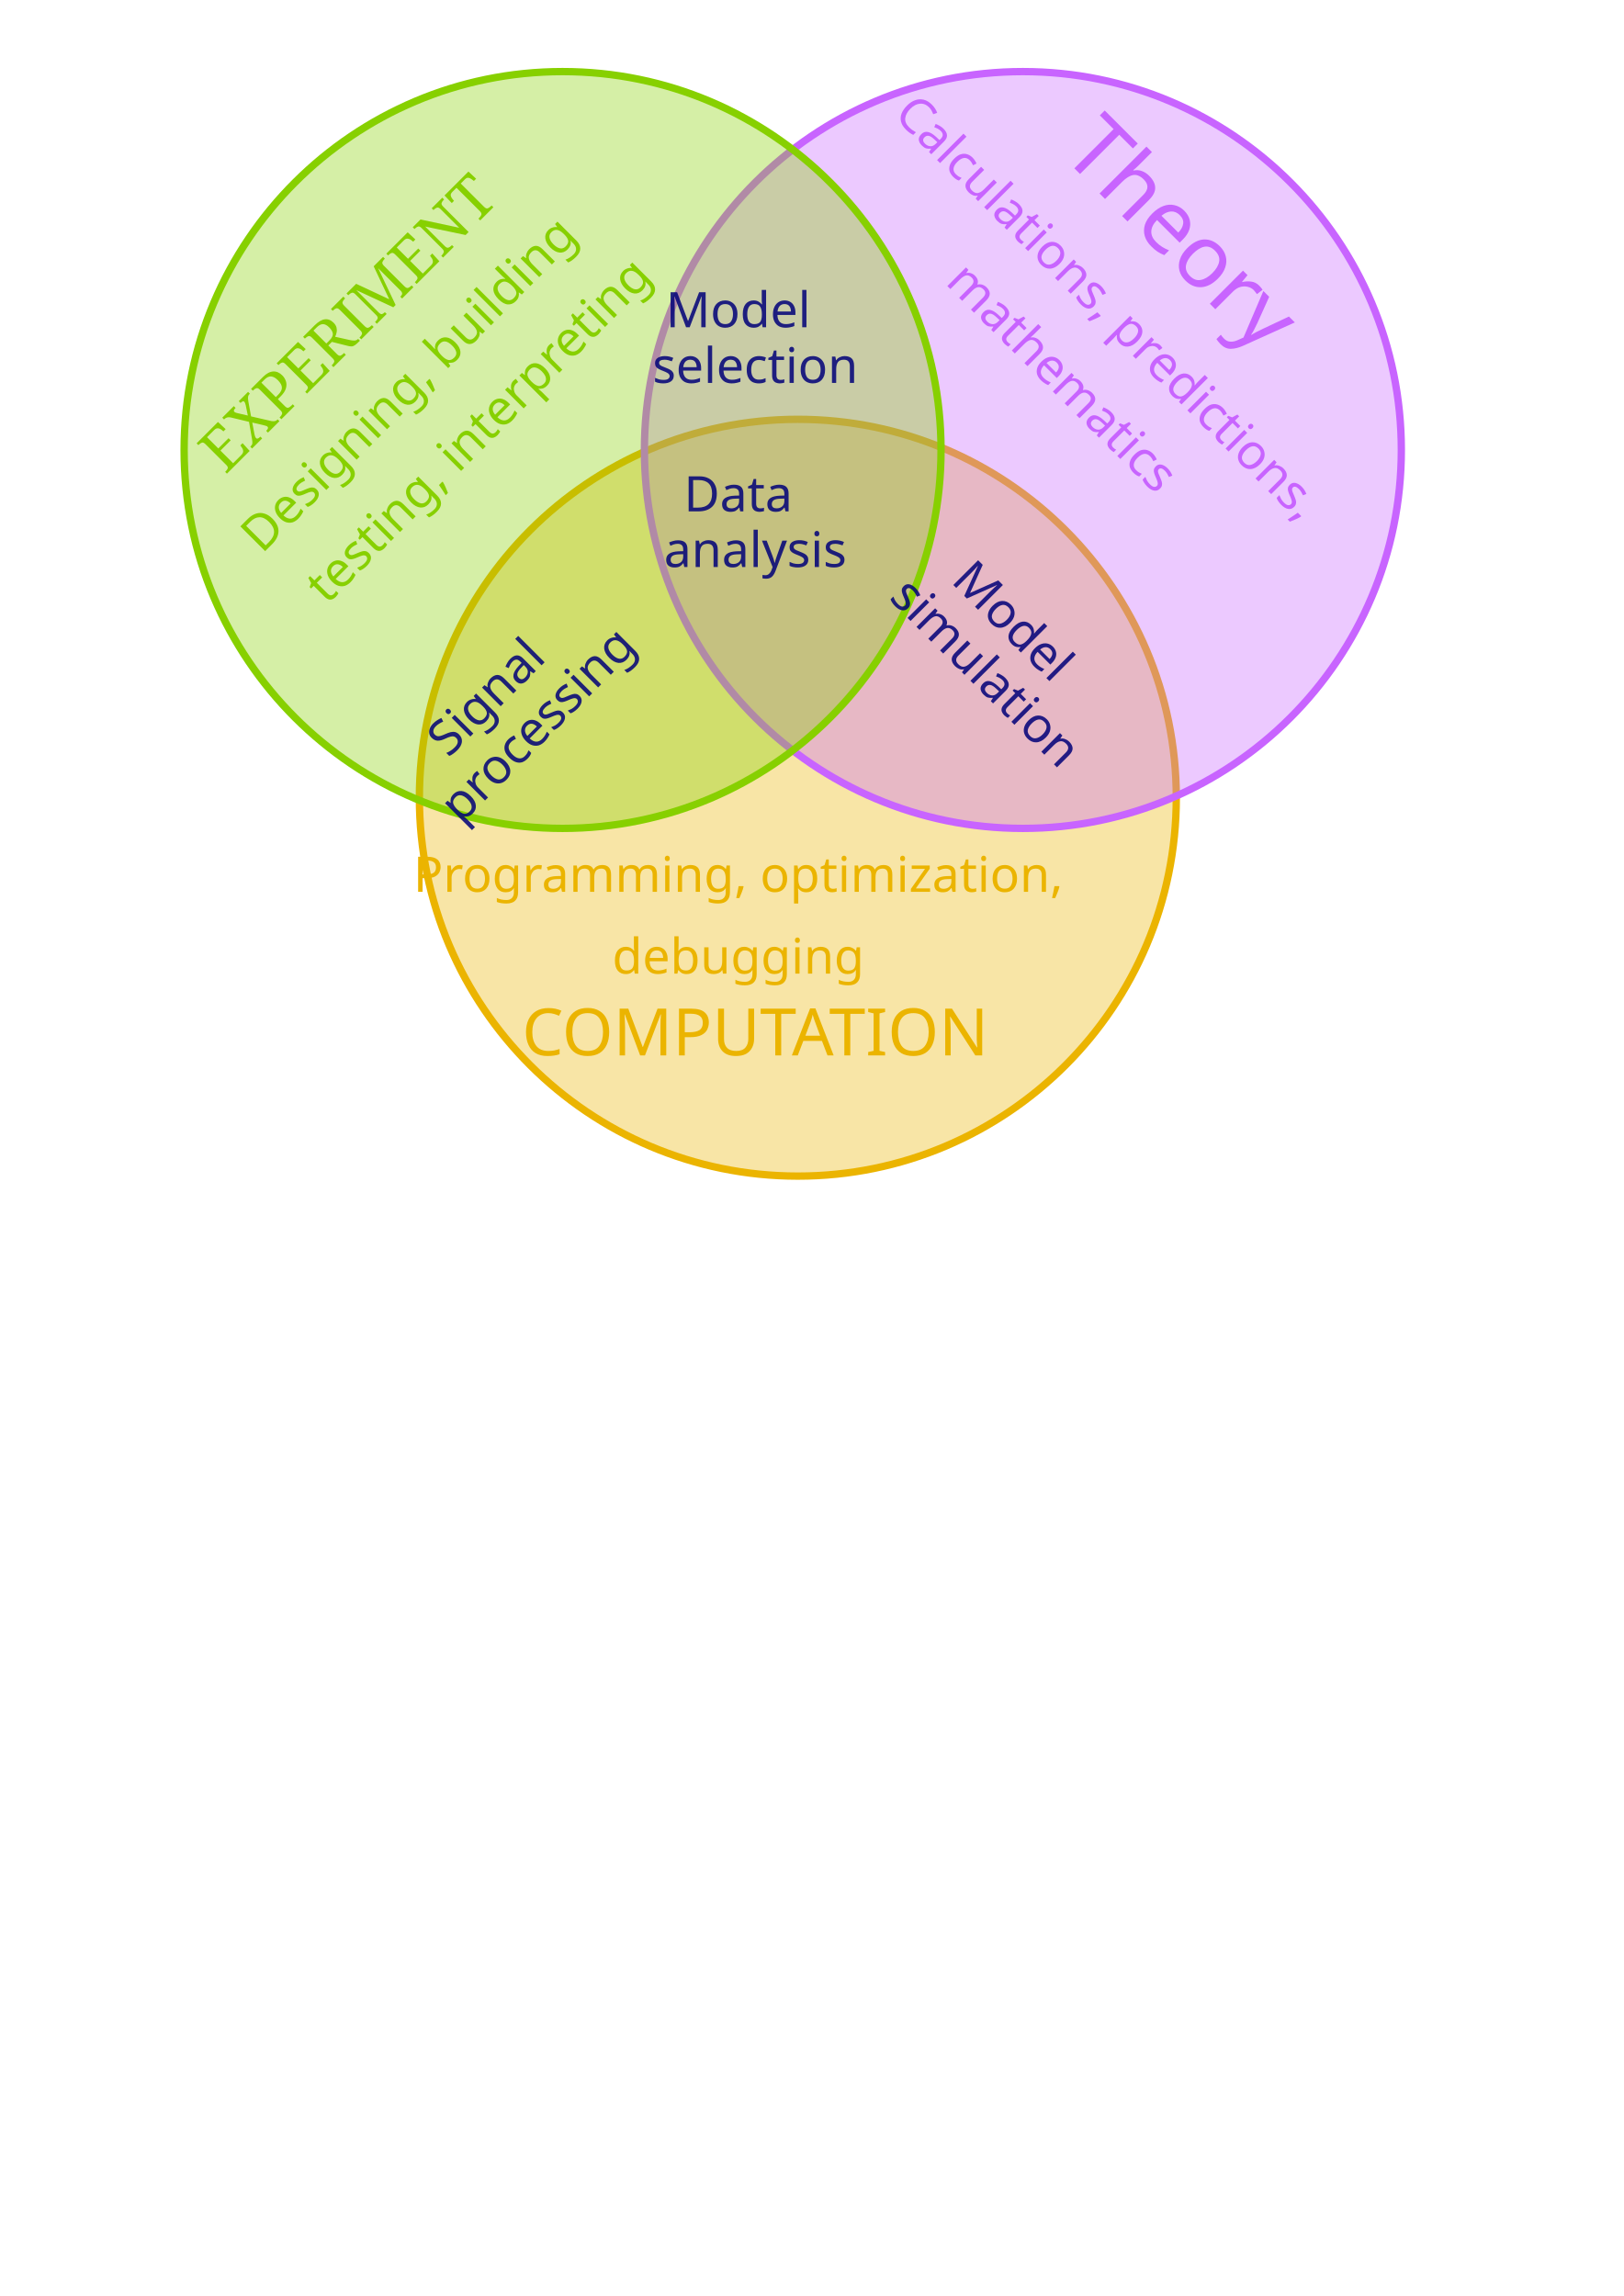
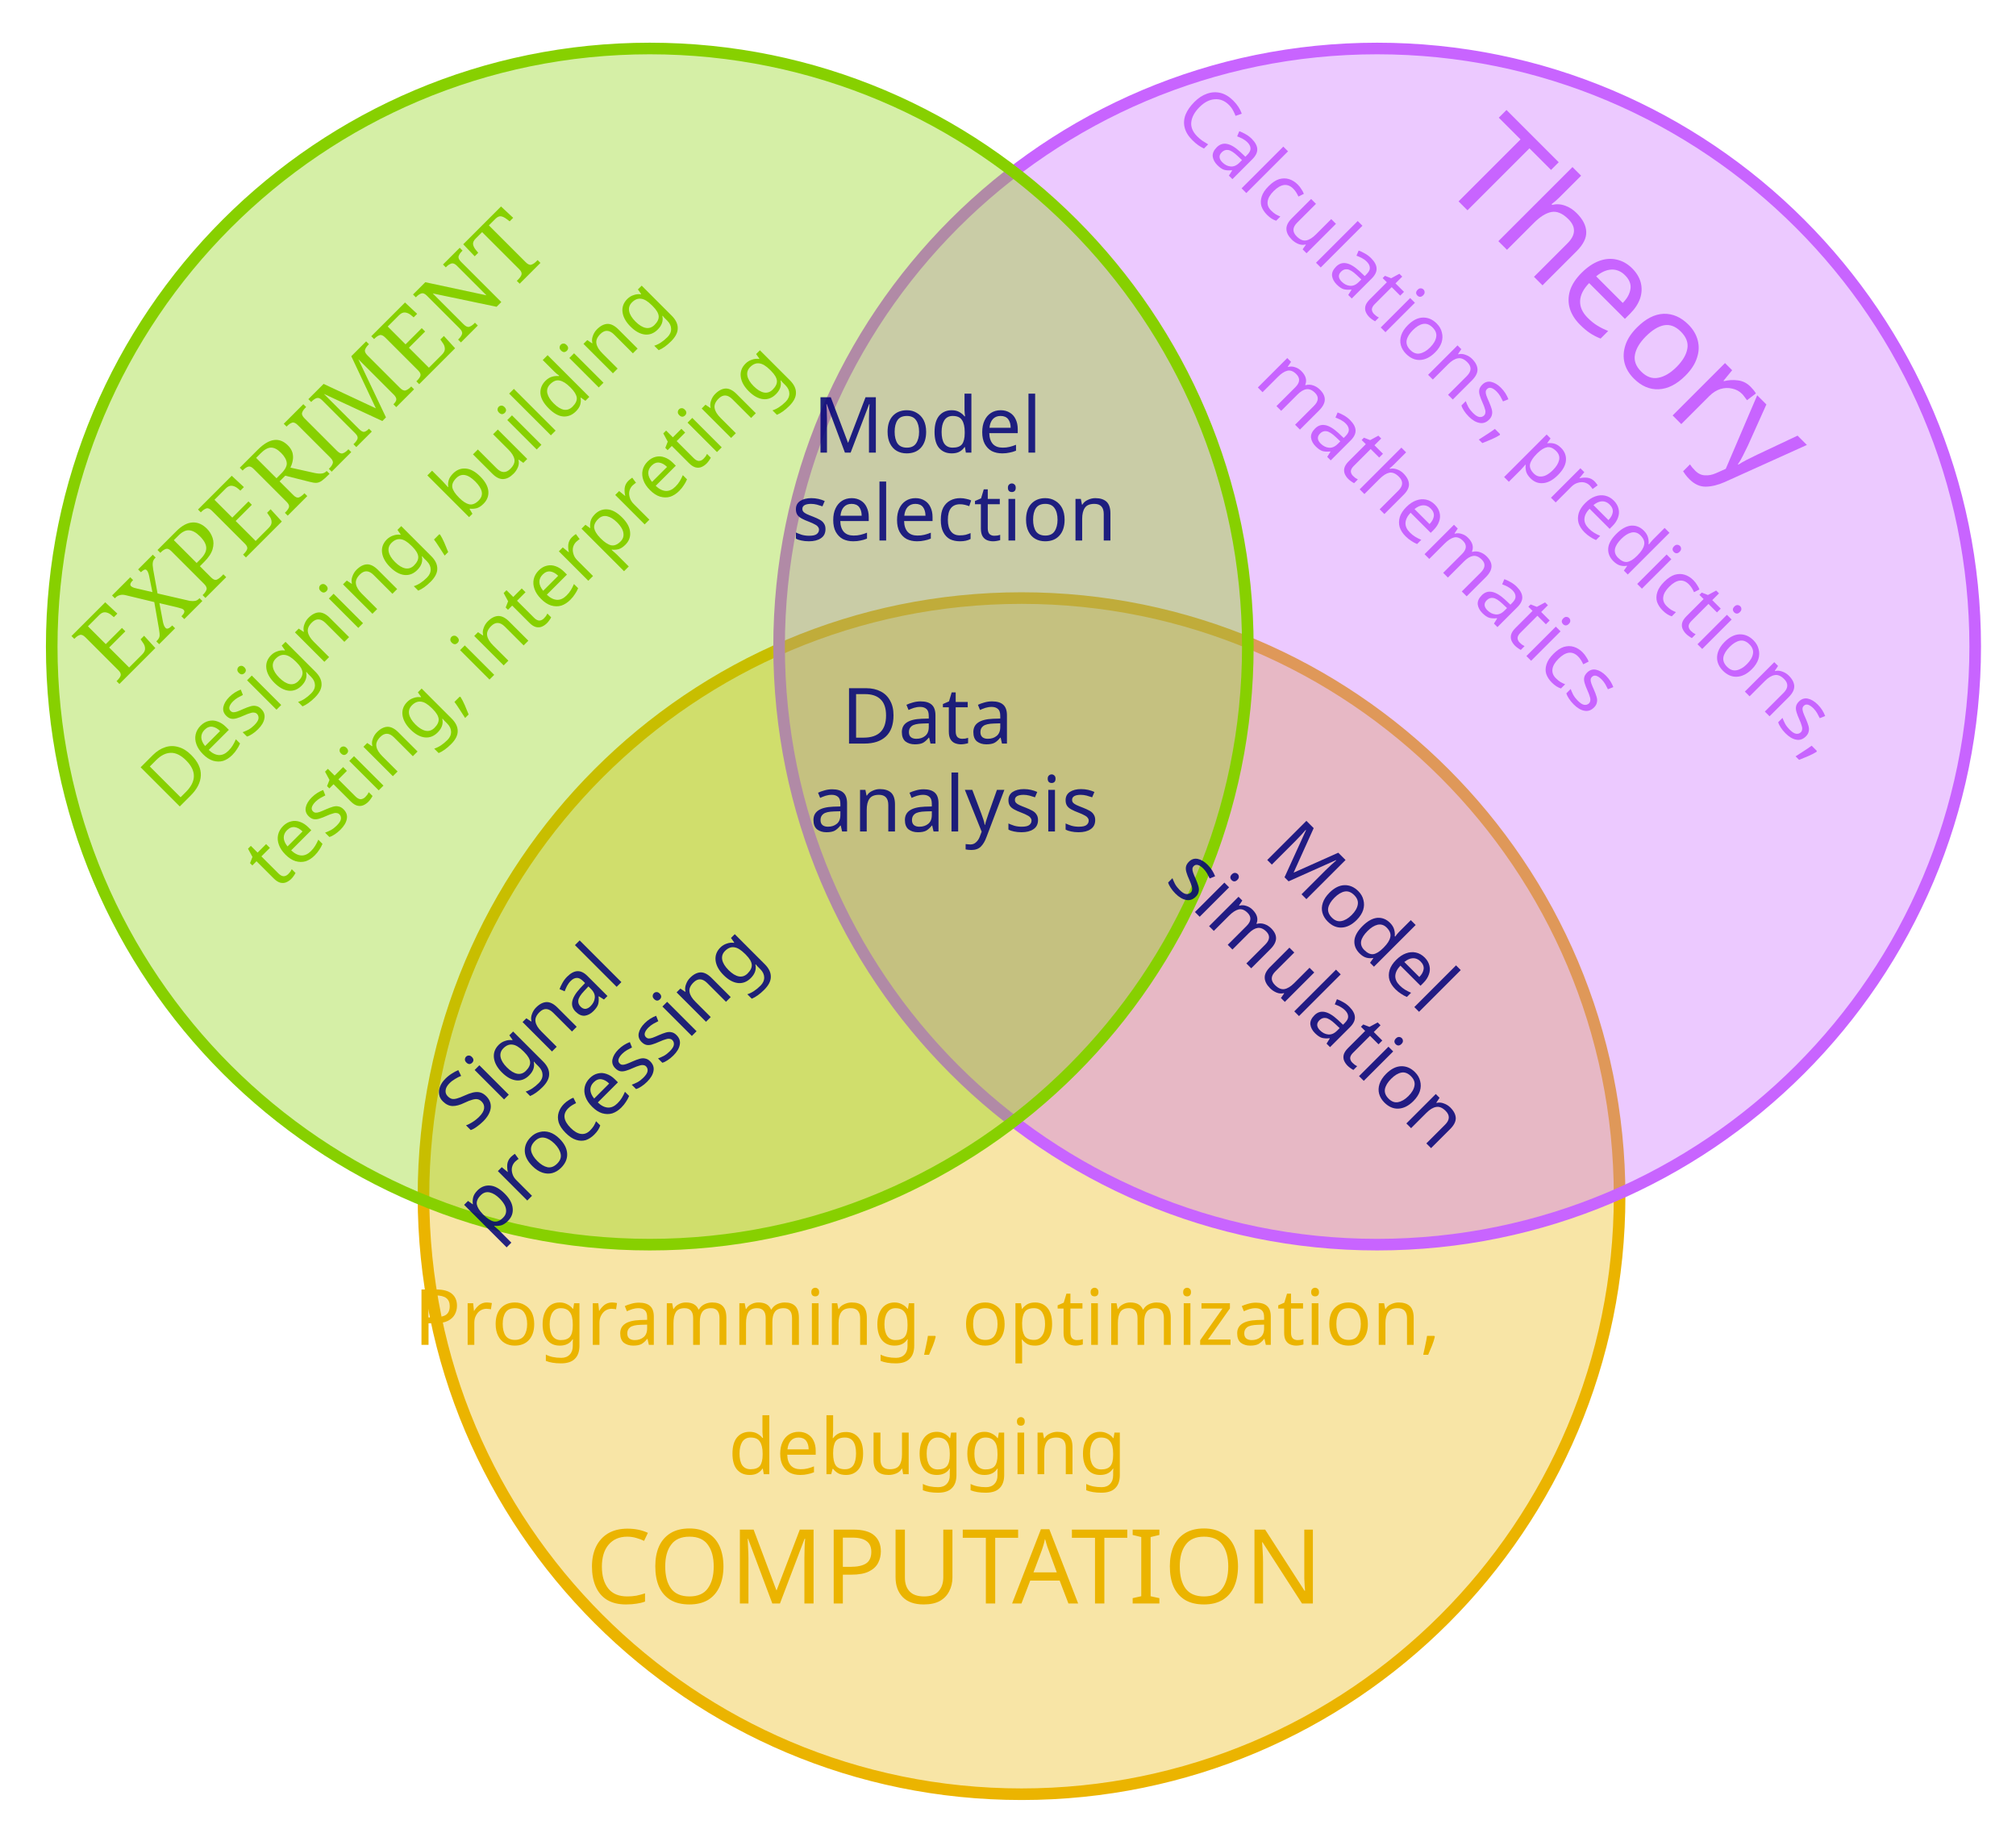
- <svg xmlns="http://www.w3.org/2000/svg" width="210mm" height="297mm" viewBox="0 0 210 297" version="1.1" id="svg1" xml:space="preserve">
+ <svg xmlns="http://www.w3.org/2000/svg" width="165mm" height="150mm" viewBox="0 0 165 150" version="1.1" id="svg1" xml:space="preserve">
  <defs id="defs1" />
  <g id="layer1">
-     <circle style="fill:#ebb400;fill-opacity:0.35;stroke:#ebb400;stroke-width:0.949;stroke-linecap:round;stroke-linejoin:round;stroke-miterlimit:0;stroke-dasharray:none;stroke-opacity:1" id="path1-7" cx="103.188" cy="103.188" r="48.948" />
-     <circle style="fill:#c864ff;fill-opacity:0.35;stroke:#c864ff;stroke-width:0.949;stroke-linecap:round;stroke-linejoin:round;stroke-miterlimit:0;stroke-dasharray:none;stroke-opacity:1" id="path1-7-4" cx="132.292" cy="58.208" r="48.948" />
-     <circle style="fill:#87d000;fill-opacity:0.35;stroke:#87d000;stroke-width:0.949;stroke-linecap:round;stroke-linejoin:round;stroke-miterlimit:0;stroke-dasharray:none;stroke-opacity:1" id="path1" cx="72.76" cy="58.208" r="48.948" />
-     <text xml:space="preserve" style="font-style:normal;font-weight:normal;font-size:8.467px;line-height:1.25;font-family:sans-serif;fill:#87d000;fill-opacity:1;stroke:none;stroke-width:0.265" x="9.945" y="64.077" id="text2" transform="rotate(-45)">
-       <tspan id="tspan2" style="font-style:normal;font-variant:normal;font-weight:normal;font-stretch:normal;font-size:7.761px;font-family:Elephant;-inkscape-font-specification:Elephant;text-align:center;text-anchor:middle;fill:#87d000;fill-opacity:1;stroke-width:0.265" x="9.945" y="64.077">EXPERIMENT</tspan>
-       <tspan style="font-style:normal;font-variant:normal;font-weight:normal;font-stretch:normal;font-size:6.35px;font-family:'Arial Rounded MT Bold';-inkscape-font-specification:'Arial Rounded MT Bold, ';text-align:center;text-anchor:middle;fill:#87d000;fill-opacity:1;stroke-width:0.265" x="9.945" y="74.66" id="tspan3">Designing, building</tspan>
-       <tspan style="font-style:normal;font-variant:normal;font-weight:normal;font-stretch:normal;font-size:6.35px;font-family:'Arial Rounded MT Bold';-inkscape-font-specification:'Arial Rounded MT Bold, ';text-align:center;text-anchor:middle;fill:#87d000;fill-opacity:1;stroke-width:0.265" x="9.945" y="85.244" id="tspan4">testing, interpreting</tspan>
+     <circle style="fill:#ebb400;fill-opacity:0.35;stroke:#ebb400;stroke-width:0.949;stroke-linecap:round;stroke-linejoin:round;stroke-miterlimit:0;stroke-dasharray:none;stroke-opacity:1" id="path1-7" cx="83.608" cy="97.896" r="48.948" />
+     <circle style="fill:#c864ff;fill-opacity:0.35;stroke:#c864ff;stroke-width:0.949;stroke-linecap:round;stroke-linejoin:round;stroke-miterlimit:0;stroke-dasharray:none;stroke-opacity:1" id="path1-7-4" cx="112.713" cy="52.917" r="48.948" />
+     <circle style="fill:#87d000;fill-opacity:0.35;stroke:#87d000;stroke-width:0.949;stroke-linecap:round;stroke-linejoin:round;stroke-miterlimit:0;stroke-dasharray:none;stroke-opacity:1" id="path1" cx="53.181" cy="52.917" r="48.948" />
+     <text xml:space="preserve" style="font-style:normal;font-weight:normal;font-size:8.467px;line-height:1.25;font-family:sans-serif;fill:#87d000;fill-opacity:1;stroke:none;stroke-width:0.265" x="-0.157" y="46.491" id="text2" transform="rotate(-45)">
+       <tspan id="tspan2" style="font-style:normal;font-variant:normal;font-weight:normal;font-stretch:normal;font-size:7.761px;font-family:Elephant;-inkscape-font-specification:Elephant;text-align:center;text-anchor:middle;fill:#87d000;fill-opacity:1;stroke-width:0.265" x="-0.157" y="46.491">EXPERIMENT</tspan>
+       <tspan style="font-style:normal;font-variant:normal;font-weight:normal;font-stretch:normal;font-size:6.35px;font-family:'Arial Rounded MT Bold';-inkscape-font-specification:'Arial Rounded MT Bold, ';text-align:center;text-anchor:middle;fill:#87d000;fill-opacity:1;stroke-width:0.265" x="-0.157" y="57.074" id="tspan3">Designing, building</tspan>
+       <tspan style="font-style:normal;font-variant:normal;font-weight:normal;font-stretch:normal;font-size:6.35px;font-family:'Arial Rounded MT Bold';-inkscape-font-specification:'Arial Rounded MT Bold, ';text-align:center;text-anchor:middle;fill:#87d000;fill-opacity:1;stroke-width:0.265" x="-0.157" y="67.657" id="tspan4">testing, interpreting</tspan>
    </text>
-     <text xml:space="preserve" style="font-style:normal;font-weight:normal;font-size:8.467px;line-height:1.25;font-family:sans-serif;fill:#87d000;fill-opacity:1;stroke:none;stroke-width:0.265" x="137.168" y="-82.863" id="text2-3" transform="rotate(45)">
-       <tspan id="tspan2-1" style="font-style:normal;font-variant:normal;font-weight:normal;font-stretch:normal;font-size:11.289px;font-family:Caveat;-inkscape-font-specification:Caveat;text-align:center;text-anchor:middle;fill:#c864ff;fill-opacity:1;stroke-width:0.265" x="137.168" y="-82.863">Theory</tspan>
-       <tspan style="font-style:normal;font-variant:normal;font-weight:normal;font-stretch:normal;font-size:6.35px;font-family:'Arial Rounded MT Bold';-inkscape-font-specification:'Arial Rounded MT Bold, ';text-align:center;text-anchor:middle;fill:#c864ff;fill-opacity:1;stroke-width:0.265" x="137.168" y="-71.06" id="tspan4-0">Calculations, predictions,</tspan>
-       <tspan style="font-style:normal;font-variant:normal;font-weight:normal;font-stretch:normal;font-size:6.35px;font-family:'Arial Rounded MT Bold';-inkscape-font-specification:'Arial Rounded MT Bold, ';text-align:center;text-anchor:middle;fill:#c864ff;fill-opacity:1;stroke-width:0.265" x="137.168" y="-60.477" id="tspan8">mathematics</tspan>
+     <text xml:space="preserve" style="font-style:normal;font-weight:normal;font-size:8.467px;line-height:1.25;font-family:sans-serif;fill:#87d000;fill-opacity:1;stroke:none;stroke-width:0.265" x="119.582" y="-72.76" id="text2-3" transform="rotate(45)">
+       <tspan id="tspan2-1" style="font-style:normal;font-variant:normal;font-weight:normal;font-stretch:normal;font-size:11.289px;font-family:Caveat;-inkscape-font-specification:Caveat;text-align:center;text-anchor:middle;fill:#c864ff;fill-opacity:1;stroke-width:0.265" x="119.582" y="-72.76">Theory</tspan>
+       <tspan style="font-style:normal;font-variant:normal;font-weight:normal;font-stretch:normal;font-size:6.35px;font-family:'Arial Rounded MT Bold';-inkscape-font-specification:'Arial Rounded MT Bold, ';text-align:center;text-anchor:middle;fill:#c864ff;fill-opacity:1;stroke-width:0.265" x="119.582" y="-60.957" id="tspan4-0">Calculations, predictions,</tspan>
+       <tspan style="font-style:normal;font-variant:normal;font-weight:normal;font-stretch:normal;font-size:6.35px;font-family:'Arial Rounded MT Bold';-inkscape-font-specification:'Arial Rounded MT Bold, ';text-align:center;text-anchor:middle;fill:#c864ff;fill-opacity:1;stroke-width:0.265" x="119.582" y="-50.374" id="tspan8">mathematics</tspan>
    </text>
-     <text xml:space="preserve" style="font-style:normal;font-weight:normal;font-size:8.467px;line-height:0.85;font-family:sans-serif;fill:#87d000;fill-opacity:1;stroke:none;stroke-width:0.265" x="-11.6" y="110.382" id="text2-5" transform="rotate(-45)">
-       <tspan style="font-style:normal;font-variant:normal;font-weight:normal;font-stretch:normal;font-size:6.35px;line-height:0.85;font-family:'Arial Rounded MT Bold';-inkscape-font-specification:'Arial Rounded MT Bold, ';text-align:center;text-anchor:middle;fill:#000078;fill-opacity:0.85;stroke-width:0.265" x="-11.6" y="110.382" id="tspan4-6">Signal</tspan>
-       <tspan style="font-style:normal;font-variant:normal;font-weight:normal;font-stretch:normal;font-size:6.35px;line-height:0.85;font-family:'Arial Rounded MT Bold';-inkscape-font-specification:'Arial Rounded MT Bold, ';text-align:center;text-anchor:middle;fill:#000078;fill-opacity:0.85;stroke-width:0.265" x="-11.6" y="117.579" id="tspan5">processing</tspan>
+     <text xml:space="preserve" style="font-style:normal;font-weight:normal;font-size:8.467px;line-height:0.85;font-family:sans-serif;fill:#87d000;fill-opacity:1;stroke:none;stroke-width:0.265" x="-21.702" y="92.796" id="text2-5" transform="rotate(-45)">
+       <tspan style="font-style:normal;font-variant:normal;font-weight:normal;font-stretch:normal;font-size:6.35px;line-height:0.85;font-family:'Arial Rounded MT Bold';-inkscape-font-specification:'Arial Rounded MT Bold, ';text-align:center;text-anchor:middle;fill:#000078;fill-opacity:0.85;stroke-width:0.265" x="-21.702" y="92.796" id="tspan4-6">Signal</tspan>
+       <tspan style="font-style:normal;font-variant:normal;font-weight:normal;font-stretch:normal;font-size:6.35px;line-height:0.85;font-family:'Arial Rounded MT Bold';-inkscape-font-specification:'Arial Rounded MT Bold, ';text-align:center;text-anchor:middle;fill:#000078;fill-opacity:0.85;stroke-width:0.265" x="-21.702" y="99.993" id="tspan5">processing</tspan>
    </text>
-     <text xml:space="preserve" style="font-style:normal;font-weight:normal;font-size:8.467px;line-height:0.85;font-family:sans-serif;fill:#87d000;fill-opacity:1;stroke:none;stroke-width:0.265" x="103.188" y="66.146" id="text2-5-4">
-       <tspan style="font-style:normal;font-variant:normal;font-weight:normal;font-stretch:normal;font-size:6.35px;line-height:0.85;font-family:'Arial Rounded MT Bold';-inkscape-font-specification:'Arial Rounded MT Bold, ';text-align:center;text-anchor:middle;fill:#000078;fill-opacity:0.85;stroke-width:0.265" x="103.188" y="66.146" id="tspan5-3">Data</tspan>
-       <tspan style="font-style:normal;font-variant:normal;font-weight:normal;font-stretch:normal;font-size:6.35px;line-height:0.85;font-family:'Arial Rounded MT Bold';-inkscape-font-specification:'Arial Rounded MT Bold, ';text-align:center;text-anchor:middle;fill:#000078;fill-opacity:0.85;stroke-width:0.265" x="103.188" y="73.343" id="tspan6">analysis</tspan>
+     <text xml:space="preserve" style="font-style:normal;font-weight:normal;font-size:8.467px;line-height:0.85;font-family:sans-serif;fill:#87d000;fill-opacity:1;stroke:none;stroke-width:0.265" x="83.608" y="60.854" id="text2-5-4">
+       <tspan style="font-style:normal;font-variant:normal;font-weight:normal;font-stretch:normal;font-size:6.35px;line-height:0.85;font-family:'Arial Rounded MT Bold';-inkscape-font-specification:'Arial Rounded MT Bold, ';text-align:center;text-anchor:middle;fill:#000078;fill-opacity:0.85;stroke-width:0.265" x="83.608" y="60.854" id="tspan5-3">Data</tspan>
+       <tspan style="font-style:normal;font-variant:normal;font-weight:normal;font-stretch:normal;font-size:6.35px;line-height:0.85;font-family:'Arial Rounded MT Bold';-inkscape-font-specification:'Arial Rounded MT Bold, ';text-align:center;text-anchor:middle;fill:#000078;fill-opacity:0.85;stroke-width:0.265" x="83.608" y="68.051" id="tspan6">analysis</tspan>
    </text>
-     <text xml:space="preserve" style="font-style:normal;font-weight:normal;font-size:8.467px;line-height:0.85;font-family:sans-serif;fill:#87d000;fill-opacity:1;stroke:none;stroke-width:0.265" x="157.154" y="-33.676" id="text2-5-4-6-7" transform="rotate(45)">
-       <tspan style="font-style:normal;font-variant:normal;font-weight:normal;font-stretch:normal;font-size:6.35px;line-height:0.85;font-family:'Arial Rounded MT Bold';-inkscape-font-specification:'Arial Rounded MT Bold, ';text-align:center;text-anchor:middle;fill:#000078;fill-opacity:0.85;stroke-width:0.265" x="157.154" y="-33.676" id="tspan5-3-1-6">Model</tspan>
-       <tspan style="font-style:normal;font-variant:normal;font-weight:normal;font-stretch:normal;font-size:6.35px;line-height:0.85;font-family:'Arial Rounded MT Bold';-inkscape-font-specification:'Arial Rounded MT Bold, ';text-align:center;text-anchor:middle;fill:#000078;fill-opacity:0.85;stroke-width:0.265" x="157.154" y="-26.479" id="tspan6-7-4">simulation</tspan>
+     <text xml:space="preserve" style="font-style:normal;font-weight:normal;font-size:8.467px;line-height:0.85;font-family:sans-serif;fill:#87d000;fill-opacity:1;stroke:none;stroke-width:0.265" x="139.568" y="-23.573" id="text2-5-4-6-7" transform="rotate(45)">
+       <tspan style="font-style:normal;font-variant:normal;font-weight:normal;font-stretch:normal;font-size:6.35px;line-height:0.85;font-family:'Arial Rounded MT Bold';-inkscape-font-specification:'Arial Rounded MT Bold, ';text-align:center;text-anchor:middle;fill:#000078;fill-opacity:0.85;stroke-width:0.265" x="139.568" y="-23.573" id="tspan5-3-1-6">Model</tspan>
+       <tspan style="font-style:normal;font-variant:normal;font-weight:normal;font-stretch:normal;font-size:6.35px;line-height:0.85;font-family:'Arial Rounded MT Bold';-inkscape-font-specification:'Arial Rounded MT Bold, ';text-align:center;text-anchor:middle;fill:#000078;fill-opacity:0.85;stroke-width:0.265" x="139.568" y="-16.376" id="tspan6-7-4">simulation</tspan>
    </text>
-     <text xml:space="preserve" style="font-style:normal;font-weight:normal;font-size:8.467px;line-height:0.85;font-family:sans-serif;fill:#87d000;fill-opacity:1;stroke:none;stroke-width:0.265" x="103.188" y="42.333" id="text2-5-4-6">
-       <tspan style="font-style:normal;font-variant:normal;font-weight:normal;font-stretch:normal;font-size:6.35px;line-height:0.85;font-family:'Arial Rounded MT Bold';-inkscape-font-specification:'Arial Rounded MT Bold, ';text-align:center;text-anchor:middle;fill:#000078;fill-opacity:0.85;stroke-width:0.265" x="103.188" y="42.333" id="tspan5-3-1">Model</tspan>
-       <tspan style="font-style:normal;font-variant:normal;font-weight:normal;font-stretch:normal;font-size:6.35px;line-height:0.85;font-family:'Arial Rounded MT Bold';-inkscape-font-specification:'Arial Rounded MT Bold, ';text-align:center;text-anchor:middle;fill:#000078;fill-opacity:0.85;stroke-width:0.265" x="103.188" y="49.53" id="tspan6-7">selection</tspan>
+     <text xml:space="preserve" style="font-style:normal;font-weight:normal;font-size:8.467px;line-height:0.85;font-family:sans-serif;fill:#87d000;fill-opacity:1;stroke:none;stroke-width:0.265" x="83.608" y="37.042" id="text2-5-4-6">
+       <tspan style="font-style:normal;font-variant:normal;font-weight:normal;font-stretch:normal;font-size:6.35px;line-height:0.85;font-family:'Arial Rounded MT Bold';-inkscape-font-specification:'Arial Rounded MT Bold, ';text-align:center;text-anchor:middle;fill:#000078;fill-opacity:0.85;stroke-width:0.265" x="83.608" y="37.042" id="tspan5-3-1">Model</tspan>
+       <tspan style="font-style:normal;font-variant:normal;font-weight:normal;font-stretch:normal;font-size:6.35px;line-height:0.85;font-family:'Arial Rounded MT Bold';-inkscape-font-specification:'Arial Rounded MT Bold, ';text-align:center;text-anchor:middle;fill:#000078;fill-opacity:0.85;stroke-width:0.265" x="83.608" y="44.238" id="tspan6-7">selection</tspan>
    </text>
-     <text xml:space="preserve" style="font-style:normal;font-weight:normal;font-size:8.467px;line-height:1.25;font-family:sans-serif;fill:#87d000;fill-opacity:1;stroke:none;stroke-width:0.265" x="103.188" y="115.358" id="text2-5-4-68">
-       <tspan style="font-style:normal;font-variant:normal;font-weight:normal;font-stretch:normal;font-size:6.35px;line-height:1.25;font-family:'Arial Rounded MT Bold';-inkscape-font-specification:'Arial Rounded MT Bold, ';text-align:center;text-anchor:middle;fill:#ebb400;fill-opacity:1;stroke-width:0.265" x="103.188" y="115.358" id="tspan5-3-4">Programming, optimization,</tspan>
-       <tspan style="font-style:normal;font-variant:normal;font-weight:normal;font-stretch:normal;font-size:6.35px;line-height:1.25;font-family:'Arial Rounded MT Bold';-inkscape-font-specification:'Arial Rounded MT Bold, ';text-align:center;text-anchor:middle;fill:#ebb400;fill-opacity:1;stroke-width:0.265" x="103.188" y="125.942" id="tspan6-1">debugging</tspan>
-       <tspan style="font-style:normal;font-variant:normal;font-weight:normal;font-stretch:normal;font-size:8.467px;line-height:1.25;font-family:SWTxt;-inkscape-font-specification:SWTxt;text-align:center;text-anchor:middle;fill:#ebb400;fill-opacity:1;stroke-width:0.265" x="103.188" y="136.525" id="tspan9">COMPUTATION</tspan>
+     <text xml:space="preserve" style="font-style:normal;font-weight:normal;font-size:8.467px;line-height:1.25;font-family:sans-serif;fill:#87d000;fill-opacity:1;stroke:none;stroke-width:0.265" x="83.608" y="110.067" id="text2-5-4-68">
+       <tspan style="font-style:normal;font-variant:normal;font-weight:normal;font-stretch:normal;font-size:6.35px;line-height:1.25;font-family:'Arial Rounded MT Bold';-inkscape-font-specification:'Arial Rounded MT Bold, ';text-align:center;text-anchor:middle;fill:#ebb400;fill-opacity:1;stroke-width:0.265" x="83.608" y="110.067" id="tspan5-3-4">Programming, optimization,</tspan>
+       <tspan style="font-style:normal;font-variant:normal;font-weight:normal;font-stretch:normal;font-size:6.35px;line-height:1.25;font-family:'Arial Rounded MT Bold';-inkscape-font-specification:'Arial Rounded MT Bold, ';text-align:center;text-anchor:middle;fill:#ebb400;fill-opacity:1;stroke-width:0.265" x="83.608" y="120.65" id="tspan6-1">debugging</tspan>
+       <tspan style="font-style:normal;font-variant:normal;font-weight:normal;font-stretch:normal;font-size:8.467px;line-height:1.25;font-family:SWTxt;-inkscape-font-specification:SWTxt;text-align:center;text-anchor:middle;fill:#ebb400;fill-opacity:1;stroke-width:0.265" x="83.608" y="131.233" id="tspan9">COMPUTATION</tspan>
    </text>
  </g>
</svg>
